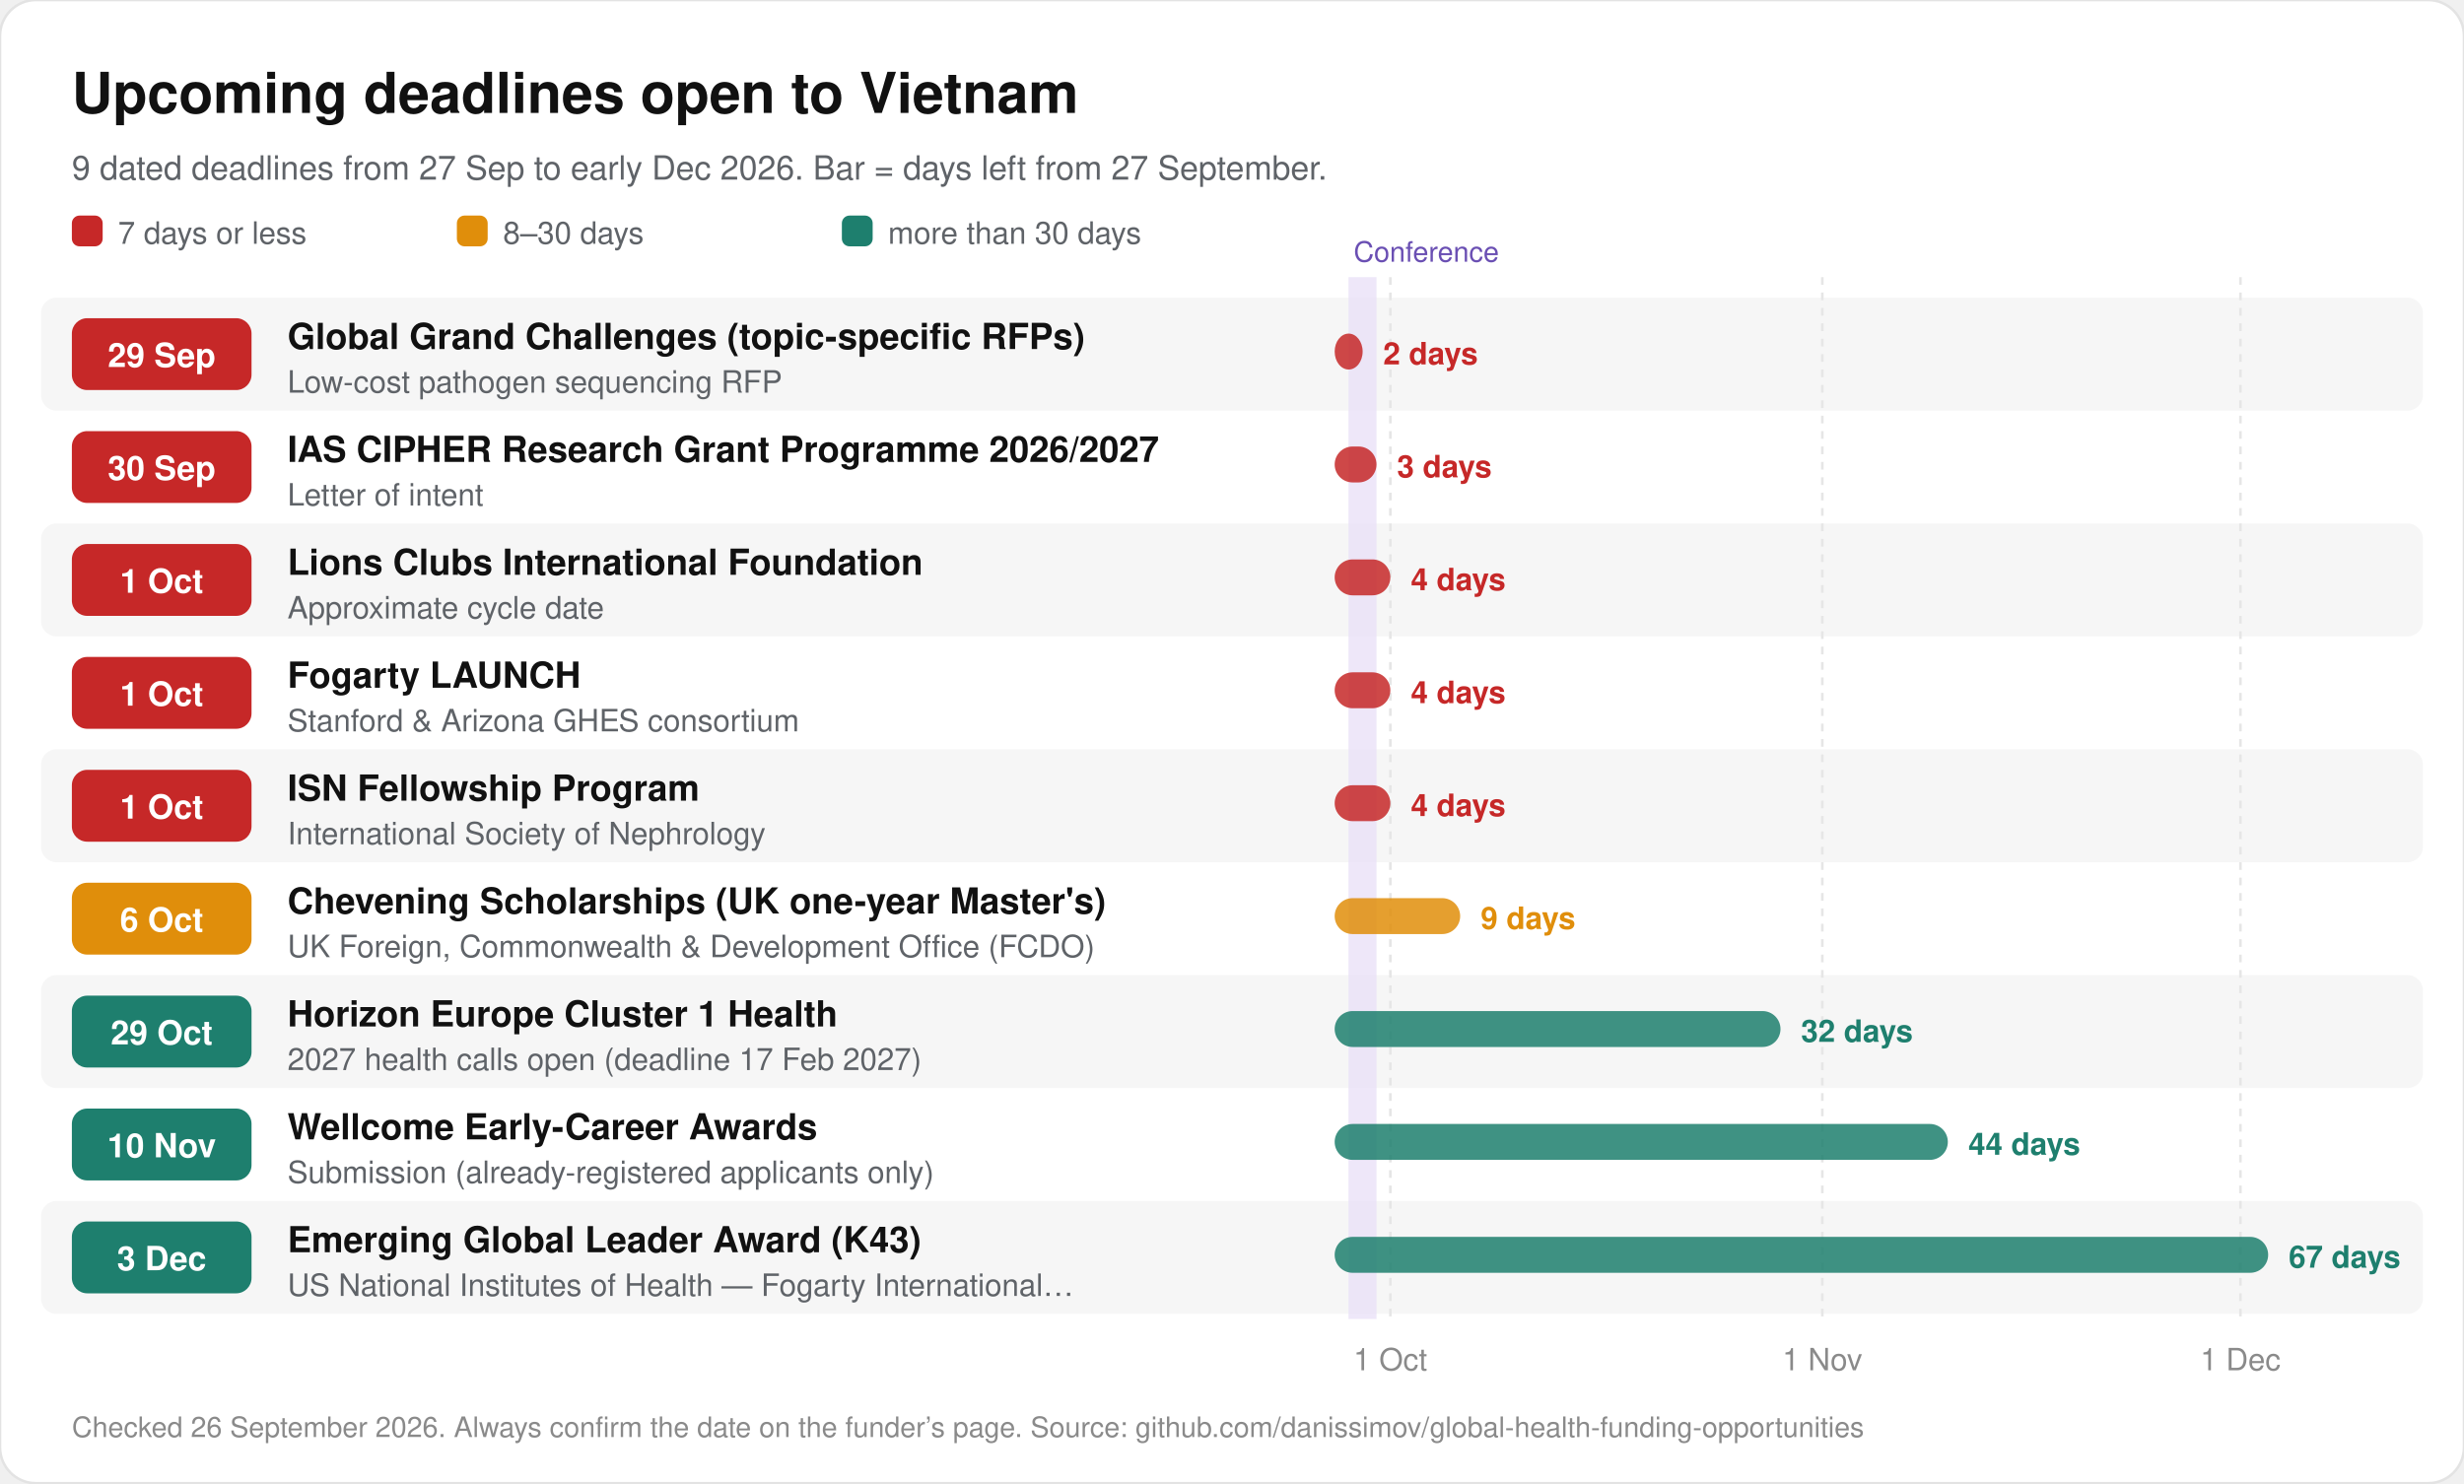
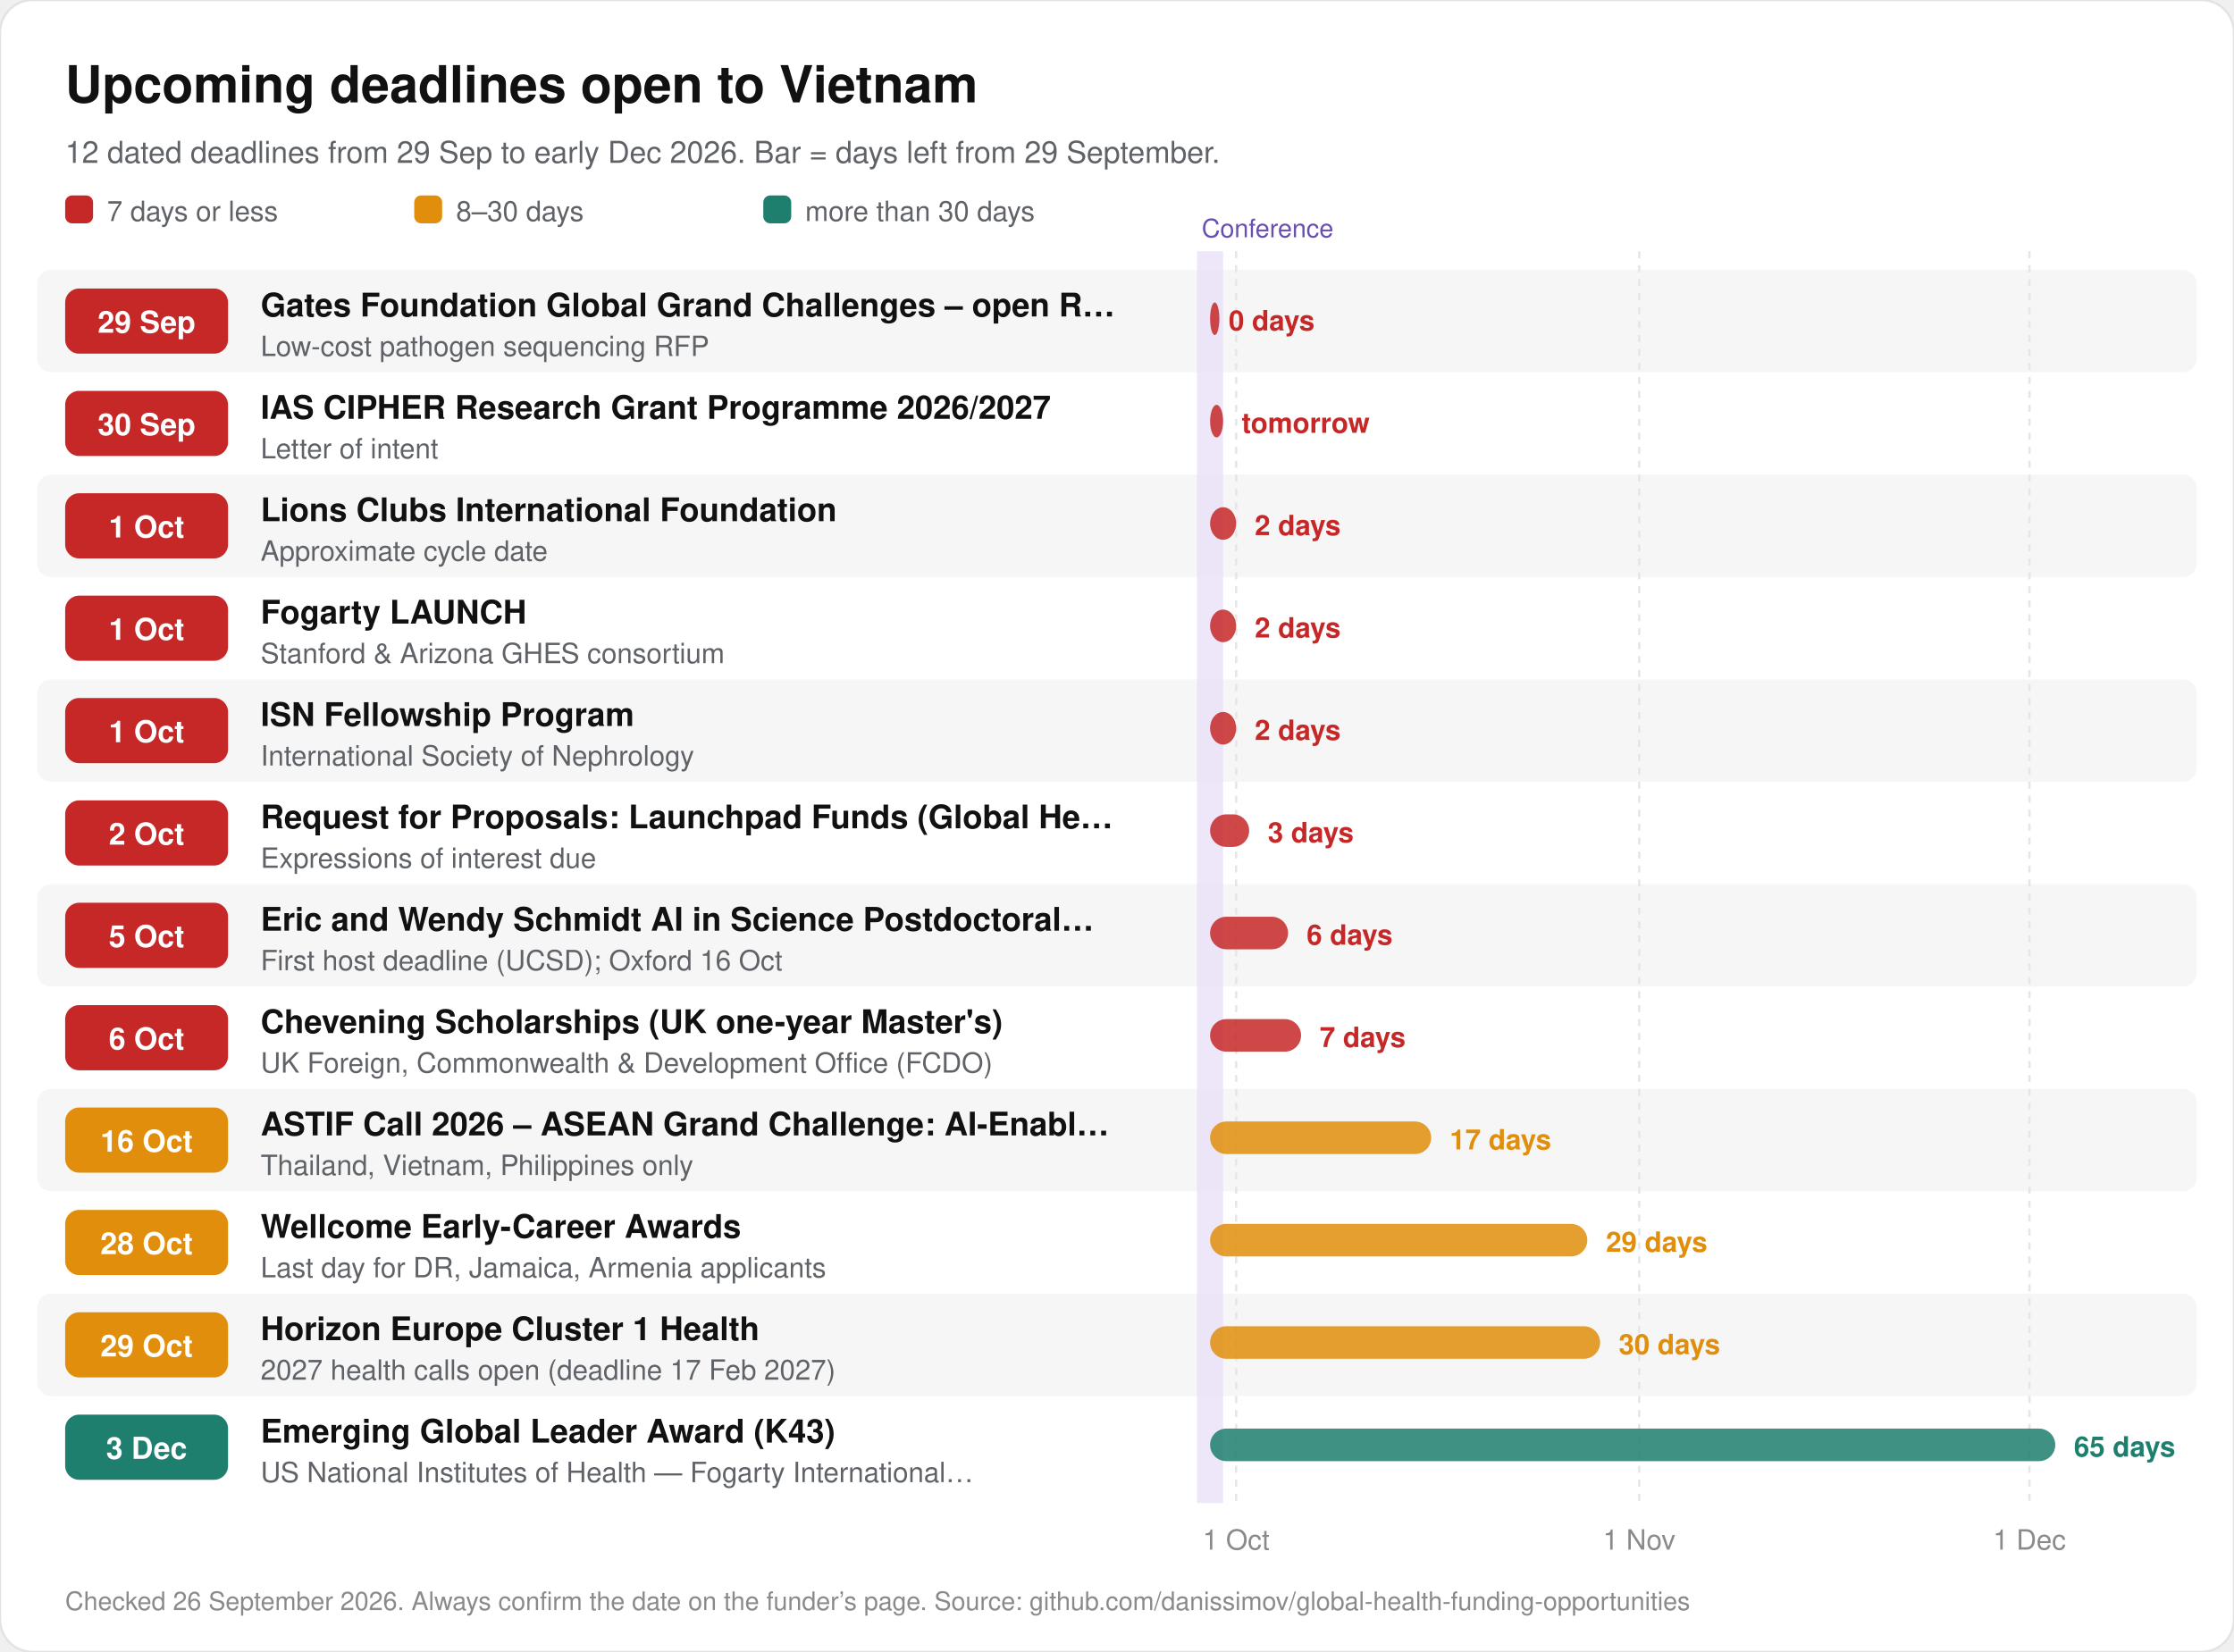
- <svg xmlns="http://www.w3.org/2000/svg" width="960" height="578" viewBox="0 0 960 578" font-family="Helvetica, Arial, sans-serif">
-   <rect x="0" y="0" width="960" height="578" rx="14" fill="#FFFFFF" stroke="#E3E3E3" />
+ <svg xmlns="http://www.w3.org/2000/svg" width="960" height="710" viewBox="0 0 960 710" font-family="Helvetica, Arial, sans-serif">
+   <rect x="0" y="0" width="960" height="710" rx="14" fill="#FFFFFF" stroke="#E3E3E3" />
  <text x="28" y="44" font-size="22" font-weight="700" fill="#111111">Upcoming deadlines open to Vietnam</text>
-   <text x="28" y="70" font-size="13" fill="#5F6368">9 dated deadlines from 27 Sep to early Dec 2026. Bar = days left from 27 September.</text>
+   <text x="28" y="70" font-size="13" fill="#5F6368">12 dated deadlines from 29 Sep to early Dec 2026. Bar = days left from 29 September.</text>
  <rect x="28" y="84" width="12" height="12" rx="3" fill="#C62828" />
  <text x="46" y="95" font-size="12" fill="#5F6368">7 days or less</text>
  <rect x="178" y="84" width="12" height="12" rx="3" fill="#E08E0B" />
  <text x="196" y="95" font-size="12" fill="#5F6368">8–30 days</text>
  <rect x="328" y="84" width="12" height="12" rx="3" fill="#1E7F6E" />
  <text x="346" y="95" font-size="12" fill="#5F6368">more than 30 days</text>
  <rect x="16" y="116" width="928" height="44" rx="6" fill="#F6F6F6" />
  <rect x="16" y="204" width="928" height="44" rx="6" fill="#F6F6F6" />
  <rect x="16" y="292" width="928" height="44" rx="6" fill="#F6F6F6" />
  <rect x="16" y="380" width="928" height="44" rx="6" fill="#F6F6F6" />
  <rect x="16" y="468" width="928" height="44" rx="6" fill="#F6F6F6" />
-   <rect x="525.4" y="108" width="10.9" height="406" fill="#E9E1F7" fill-opacity="0.8" />
-   <text x="527.4" y="102" font-size="11" fill="#6A4FB3">Conference</text>
-   <line x1="541.7" y1="108" x2="541.7" y2="514" stroke="#E6E6E6" stroke-dasharray="3 3" />
-   <text x="541.7" y="534" font-size="12" fill="#8A8A8A" text-anchor="middle">1 Oct</text>
-   <line x1="710.0" y1="108" x2="710.0" y2="514" stroke="#E6E6E6" stroke-dasharray="3 3" />
-   <text x="710.0" y="534" font-size="12" fill="#8A8A8A" text-anchor="middle">1 Nov</text>
-   <line x1="872.9" y1="108" x2="872.9" y2="514" stroke="#E6E6E6" stroke-dasharray="3 3" />
-   <text x="872.9" y="534" font-size="12" fill="#8A8A8A" text-anchor="middle">1 Dec</text>
+   <rect x="16" y="556" width="928" height="44" rx="6" fill="#F6F6F6" />
+   <rect x="514.4" y="108" width="11.2" height="538" fill="#E9E1F7" fill-opacity="0.8" />
+   <text x="516.4" y="102" font-size="11" fill="#6A4FB3">Conference</text>
+   <line x1="531.2" y1="108" x2="531.2" y2="646" stroke="#E6E6E6" stroke-dasharray="3 3" />
+   <text x="531.2" y="666" font-size="12" fill="#8A8A8A" text-anchor="middle">1 Oct</text>
+   <line x1="704.4" y1="108" x2="704.4" y2="646" stroke="#E6E6E6" stroke-dasharray="3 3" />
+   <text x="704.4" y="666" font-size="12" fill="#8A8A8A" text-anchor="middle">1 Nov</text>
+   <line x1="872.1" y1="108" x2="872.1" y2="646" stroke="#E6E6E6" stroke-dasharray="3 3" />
+   <text x="872.1" y="666" font-size="12" fill="#8A8A8A" text-anchor="middle">1 Dec</text>
  <rect x="28" y="124" width="70" height="28" rx="6" fill="#C62828" />
  <text x="63" y="143" font-size="13" font-weight="700" fill="#FFFFFF" text-anchor="middle">29 Sep</text>
  <a href="https://gcgh.grandchallenges.org/grant-opportunities" target="_blank">
-     <text x="112" y="136" font-size="14" font-weight="700" fill="#111111">Global Grand Challenges (topic-specific RFPs)</text>
+     <text x="112" y="136" font-size="14" font-weight="700" fill="#111111">Gates Foundation Global Grand Challenges – open R…</text>
  </a>
  <text x="112" y="153" font-size="12" fill="#5F6368">Low-cost pathogen sequencing RFP</text>
-   <rect x="520" y="130" width="10.9" height="14" rx="7" fill="#C62828" fill-opacity="0.85" />
-   <text x="538.9" y="142" font-size="12" font-weight="700" fill="#C62828">2 days</text>
+   <rect x="520" y="130" width="4.0" height="14" rx="7" fill="#C62828" fill-opacity="0.85" />
+   <text x="528.0" y="142" font-size="12" font-weight="700" fill="#C62828">0 days</text>
  <rect x="28" y="168" width="70" height="28" rx="6" fill="#C62828" />
  <text x="63" y="187" font-size="13" font-weight="700" fill="#FFFFFF" text-anchor="middle">30 Sep</text>
  <a href="https://www.iasociety.org/grants/cipher-grant-programme-2026-2027" target="_blank">
    <text x="112" y="180" font-size="14" font-weight="700" fill="#111111">IAS CIPHER Research Grant Programme 2026/2027</text>
  </a>
  <text x="112" y="197" font-size="12" fill="#5F6368">Letter of intent</text>
-   <rect x="520" y="174" width="16.3" height="14" rx="7" fill="#C62828" fill-opacity="0.85" />
-   <text x="544.3" y="186" font-size="12" font-weight="700" fill="#C62828">3 days</text>
+   <rect x="520" y="174" width="5.6" height="14" rx="7" fill="#C62828" fill-opacity="0.85" />
+   <text x="533.6" y="186" font-size="12" font-weight="700" fill="#C62828">tomorrow</text>
  <rect x="28" y="212" width="70" height="28" rx="6" fill="#C62828" />
  <text x="63" y="231" font-size="13" font-weight="700" fill="#FFFFFF" text-anchor="middle">1 Oct</text>
  <a href="https://www.lionsclubs.org/en/lcif-grants-toolkit" target="_blank">
    <text x="112" y="224" font-size="14" font-weight="700" fill="#111111">Lions Clubs International Foundation</text>
  </a>
  <text x="112" y="241" font-size="12" fill="#5F6368">Approximate cycle date</text>
-   <rect x="520" y="218" width="21.7" height="14" rx="7" fill="#C62828" fill-opacity="0.85" />
-   <text x="549.7" y="230" font-size="12" font-weight="700" fill="#C62828">4 days</text>
+   <rect x="520" y="218" width="11.2" height="14" rx="7" fill="#C62828" fill-opacity="0.85" />
+   <text x="539.2" y="230" font-size="12" font-weight="700" fill="#C62828">2 days</text>
  <rect x="28" y="256" width="70" height="28" rx="6" fill="#C62828" />
  <text x="63" y="275" font-size="13" font-weight="700" fill="#FFFFFF" text-anchor="middle">1 Oct</text>
  <a href="https://www.fic.nih.gov/Programs/Pages/scholars-fellows-global-health.aspx" target="_blank">
    <text x="112" y="268" font-size="14" font-weight="700" fill="#111111">Fogarty LAUNCH</text>
  </a>
  <text x="112" y="285" font-size="12" fill="#5F6368">Stanford &amp; Arizona GHES consortium</text>
-   <rect x="520" y="262" width="21.7" height="14" rx="7" fill="#C62828" fill-opacity="0.85" />
-   <text x="549.7" y="274" font-size="12" font-weight="700" fill="#C62828">4 days</text>
+   <rect x="520" y="262" width="11.2" height="14" rx="7" fill="#C62828" fill-opacity="0.85" />
+   <text x="539.2" y="274" font-size="12" font-weight="700" fill="#C62828">2 days</text>
  <rect x="28" y="300" width="70" height="28" rx="6" fill="#C62828" />
  <text x="63" y="319" font-size="13" font-weight="700" fill="#FFFFFF" text-anchor="middle">1 Oct</text>
  <a href="https://fellowship.theisn.org/" target="_blank">
    <text x="112" y="312" font-size="14" font-weight="700" fill="#111111">ISN Fellowship Program</text>
  </a>
  <text x="112" y="329" font-size="12" fill="#5F6368">International Society of Nephrology</text>
-   <rect x="520" y="306" width="21.7" height="14" rx="7" fill="#C62828" fill-opacity="0.85" />
-   <text x="549.7" y="318" font-size="12" font-weight="700" fill="#C62828">4 days</text>
-   <rect x="28" y="344" width="70" height="28" rx="6" fill="#E08E0B" />
-   <text x="63" y="363" font-size="13" font-weight="700" fill="#FFFFFF" text-anchor="middle">6 Oct</text>
+   <rect x="520" y="306" width="11.2" height="14" rx="7" fill="#C62828" fill-opacity="0.85" />
+   <text x="539.2" y="318" font-size="12" font-weight="700" fill="#C62828">2 days</text>
+   <rect x="28" y="344" width="70" height="28" rx="6" fill="#C62828" />
+   <text x="63" y="363" font-size="13" font-weight="700" fill="#FFFFFF" text-anchor="middle">2 Oct</text>
+   <a href="https://coefficientgiving.org/funds/global-health-wellbeing-opportunities/request-for-proposals-launchpad-funds/" target="_blank">
+     <text x="112" y="356" font-size="14" font-weight="700" fill="#111111">Request for Proposals: Launchpad Funds (Global He…</text>
+   </a>
+   <text x="112" y="373" font-size="12" fill="#5F6368">Expressions of interest due</text>
+   <rect x="520" y="350" width="16.8" height="14" rx="7" fill="#C62828" fill-opacity="0.85" />
+   <text x="544.8" y="362" font-size="12" font-weight="700" fill="#C62828">3 days</text>
+   <rect x="28" y="388" width="70" height="28" rx="6" fill="#C62828" />
+   <text x="63" y="407" font-size="13" font-weight="700" fill="#FFFFFF" text-anchor="middle">5 Oct</text>
+   <a href="https://schmidtaiinsciencepostdocs.ucsd.edu/" target="_blank">
+     <text x="112" y="400" font-size="14" font-weight="700" fill="#111111">Eric and Wendy Schmidt AI in Science Postdoctoral…</text>
+   </a>
+   <text x="112" y="417" font-size="12" fill="#5F6368">First host deadline (UCSD); Oxford 16 Oct</text>
+   <rect x="520" y="394" width="33.5" height="14" rx="7" fill="#C62828" fill-opacity="0.85" />
+   <text x="561.5" y="406" font-size="12" font-weight="700" fill="#C62828">6 days</text>
+   <rect x="28" y="432" width="70" height="28" rx="6" fill="#C62828" />
+   <text x="63" y="451" font-size="13" font-weight="700" fill="#FFFFFF" text-anchor="middle">6 Oct</text>
  <a href="https://www.chevening.org/scholarships/application-timeline/" target="_blank">
-     <text x="112" y="356" font-size="14" font-weight="700" fill="#111111">Chevening Scholarships (UK one-year Master's)</text>
+     <text x="112" y="444" font-size="14" font-weight="700" fill="#111111">Chevening Scholarships (UK one-year Master's)</text>
  </a>
-   <text x="112" y="373" font-size="12" fill="#5F6368">UK Foreign, Commonwealth &amp; Development Office (FCDO)</text>
-   <rect x="520" y="350" width="48.9" height="14" rx="7" fill="#E08E0B" fill-opacity="0.85" />
-   <text x="576.9" y="362" font-size="12" font-weight="700" fill="#E08E0B">9 days</text>
-   <rect x="28" y="388" width="70" height="28" rx="6" fill="#1E7F6E" />
-   <text x="63" y="407" font-size="13" font-weight="700" fill="#FFFFFF" text-anchor="middle">29 Oct</text>
+   <text x="112" y="461" font-size="12" fill="#5F6368">UK Foreign, Commonwealth &amp; Development Office (FCDO)</text>
+   <rect x="520" y="438" width="39.1" height="14" rx="7" fill="#C62828" fill-opacity="0.85" />
+   <text x="567.1" y="450" font-size="12" font-weight="700" fill="#C62828">7 days</text>
+   <rect x="28" y="476" width="70" height="28" rx="6" fill="#E08E0B" />
+   <text x="63" y="495" font-size="13" font-weight="700" fill="#FFFFFF" text-anchor="middle">16 Oct</text>
+   <a href="https://astnet.asean.org/astif/" target="_blank">
+     <text x="112" y="488" font-size="14" font-weight="700" fill="#111111">ASTIF Call 2026 – ASEAN Grand Challenge: AI-Enabl…</text>
+   </a>
+   <text x="112" y="505" font-size="12" fill="#5F6368">Thailand, Vietnam, Philippines only</text>
+   <rect x="520" y="482" width="95.0" height="14" rx="7" fill="#E08E0B" fill-opacity="0.85" />
+   <text x="623.0" y="494" font-size="12" font-weight="700" fill="#E08E0B">17 days</text>
+   <rect x="28" y="520" width="70" height="28" rx="6" fill="#E08E0B" />
+   <text x="63" y="539" font-size="13" font-weight="700" fill="#FFFFFF" text-anchor="middle">28 Oct</text>
+   <a href="https://wellcome.org/research-funding/schemes/wellcome-early-career-awards" target="_blank">
+     <text x="112" y="532" font-size="14" font-weight="700" fill="#111111">Wellcome Early-Career Awards</text>
+   </a>
+   <text x="112" y="549" font-size="12" fill="#5F6368">Last day for DR, Jamaica, Armenia applicants</text>
+   <rect x="520" y="526" width="162.1" height="14" rx="7" fill="#E08E0B" fill-opacity="0.85" />
+   <text x="690.1" y="538" font-size="12" font-weight="700" fill="#E08E0B">29 days</text>
+   <rect x="28" y="564" width="70" height="28" rx="6" fill="#E08E0B" />
+   <text x="63" y="583" font-size="13" font-weight="700" fill="#FFFFFF" text-anchor="middle">29 Oct</text>
  <a href="https://horizoneuropencpportal.eu/store/overview-health-calls-2026-and-2027-horizon-europe" target="_blank">
-     <text x="112" y="400" font-size="14" font-weight="700" fill="#111111">Horizon Europe Cluster 1 Health</text>
+     <text x="112" y="576" font-size="14" font-weight="700" fill="#111111">Horizon Europe Cluster 1 Health</text>
  </a>
-   <text x="112" y="417" font-size="12" fill="#5F6368">2027 health calls open (deadline 17 Feb 2027)</text>
-   <rect x="520" y="394" width="173.7" height="14" rx="7" fill="#1E7F6E" fill-opacity="0.85" />
-   <text x="701.7" y="406" font-size="12" font-weight="700" fill="#1E7F6E">32 days</text>
-   <rect x="28" y="432" width="70" height="28" rx="6" fill="#1E7F6E" />
-   <text x="63" y="451" font-size="13" font-weight="700" fill="#FFFFFF" text-anchor="middle">10 Nov</text>
-   <a href="https://wellcome.org/research-funding/schemes/wellcome-early-career-awards" target="_blank">
-     <text x="112" y="444" font-size="14" font-weight="700" fill="#111111">Wellcome Early-Career Awards</text>
+   <text x="112" y="593" font-size="12" fill="#5F6368">2027 health calls open (deadline 17 Feb 2027)</text>
+   <rect x="520" y="570" width="167.6" height="14" rx="7" fill="#E08E0B" fill-opacity="0.85" />
+   <text x="695.6" y="582" font-size="12" font-weight="700" fill="#E08E0B">30 days</text>
+   <rect x="28" y="608" width="70" height="28" rx="6" fill="#1E7F6E" />
+   <text x="63" y="627" font-size="13" font-weight="700" fill="#FFFFFF" text-anchor="middle">3 Dec</text>
+   <a href="https://www.fic.nih.gov/Programs/Pages/emerging-global-leader.aspx" target="_blank">
+     <text x="112" y="620" font-size="14" font-weight="700" fill="#111111">Emerging Global Leader Award (K43)</text>
  </a>
-   <text x="112" y="461" font-size="12" fill="#5F6368">Submission (already-registered applicants only)</text>
-   <rect x="520" y="438" width="238.9" height="14" rx="7" fill="#1E7F6E" fill-opacity="0.85" />
-   <text x="766.9" y="450" font-size="12" font-weight="700" fill="#1E7F6E">44 days</text>
-   <rect x="28" y="476" width="70" height="28" rx="6" fill="#1E7F6E" />
-   <text x="63" y="495" font-size="13" font-weight="700" fill="#FFFFFF" text-anchor="middle">3 Dec</text>
-   <a href="https://www.fic.nih.gov/Programs/Pages/emerging-global-leader.aspx" target="_blank">
-     <text x="112" y="488" font-size="14" font-weight="700" fill="#111111">Emerging Global Leader Award (K43)</text>
-   </a>
-   <text x="112" y="505" font-size="12" fill="#5F6368">US National Institutes of Health — Fogarty International…</text>
-   <rect x="520" y="482" width="363.7" height="14" rx="7" fill="#1E7F6E" fill-opacity="0.85" />
-   <text x="891.7" y="494" font-size="12" font-weight="700" fill="#1E7F6E">67 days</text>
-   <text x="28" y="560" font-size="11" fill="#8A8A8A">Checked 26 September 2026. Always confirm the date on the funder’s page. Source: github.com/danissimov/global-health-funding-opportunities</text>
+   <text x="112" y="637" font-size="12" fill="#5F6368">US National Institutes of Health — Fogarty International…</text>
+   <rect x="520" y="614" width="363.2" height="14" rx="7" fill="#1E7F6E" fill-opacity="0.85" />
+   <text x="891.2" y="626" font-size="12" font-weight="700" fill="#1E7F6E">65 days</text>
+   <text x="28" y="692" font-size="11" fill="#8A8A8A">Checked 26 September 2026. Always confirm the date on the funder’s page. Source: github.com/danissimov/global-health-funding-opportunities</text>
</svg>
